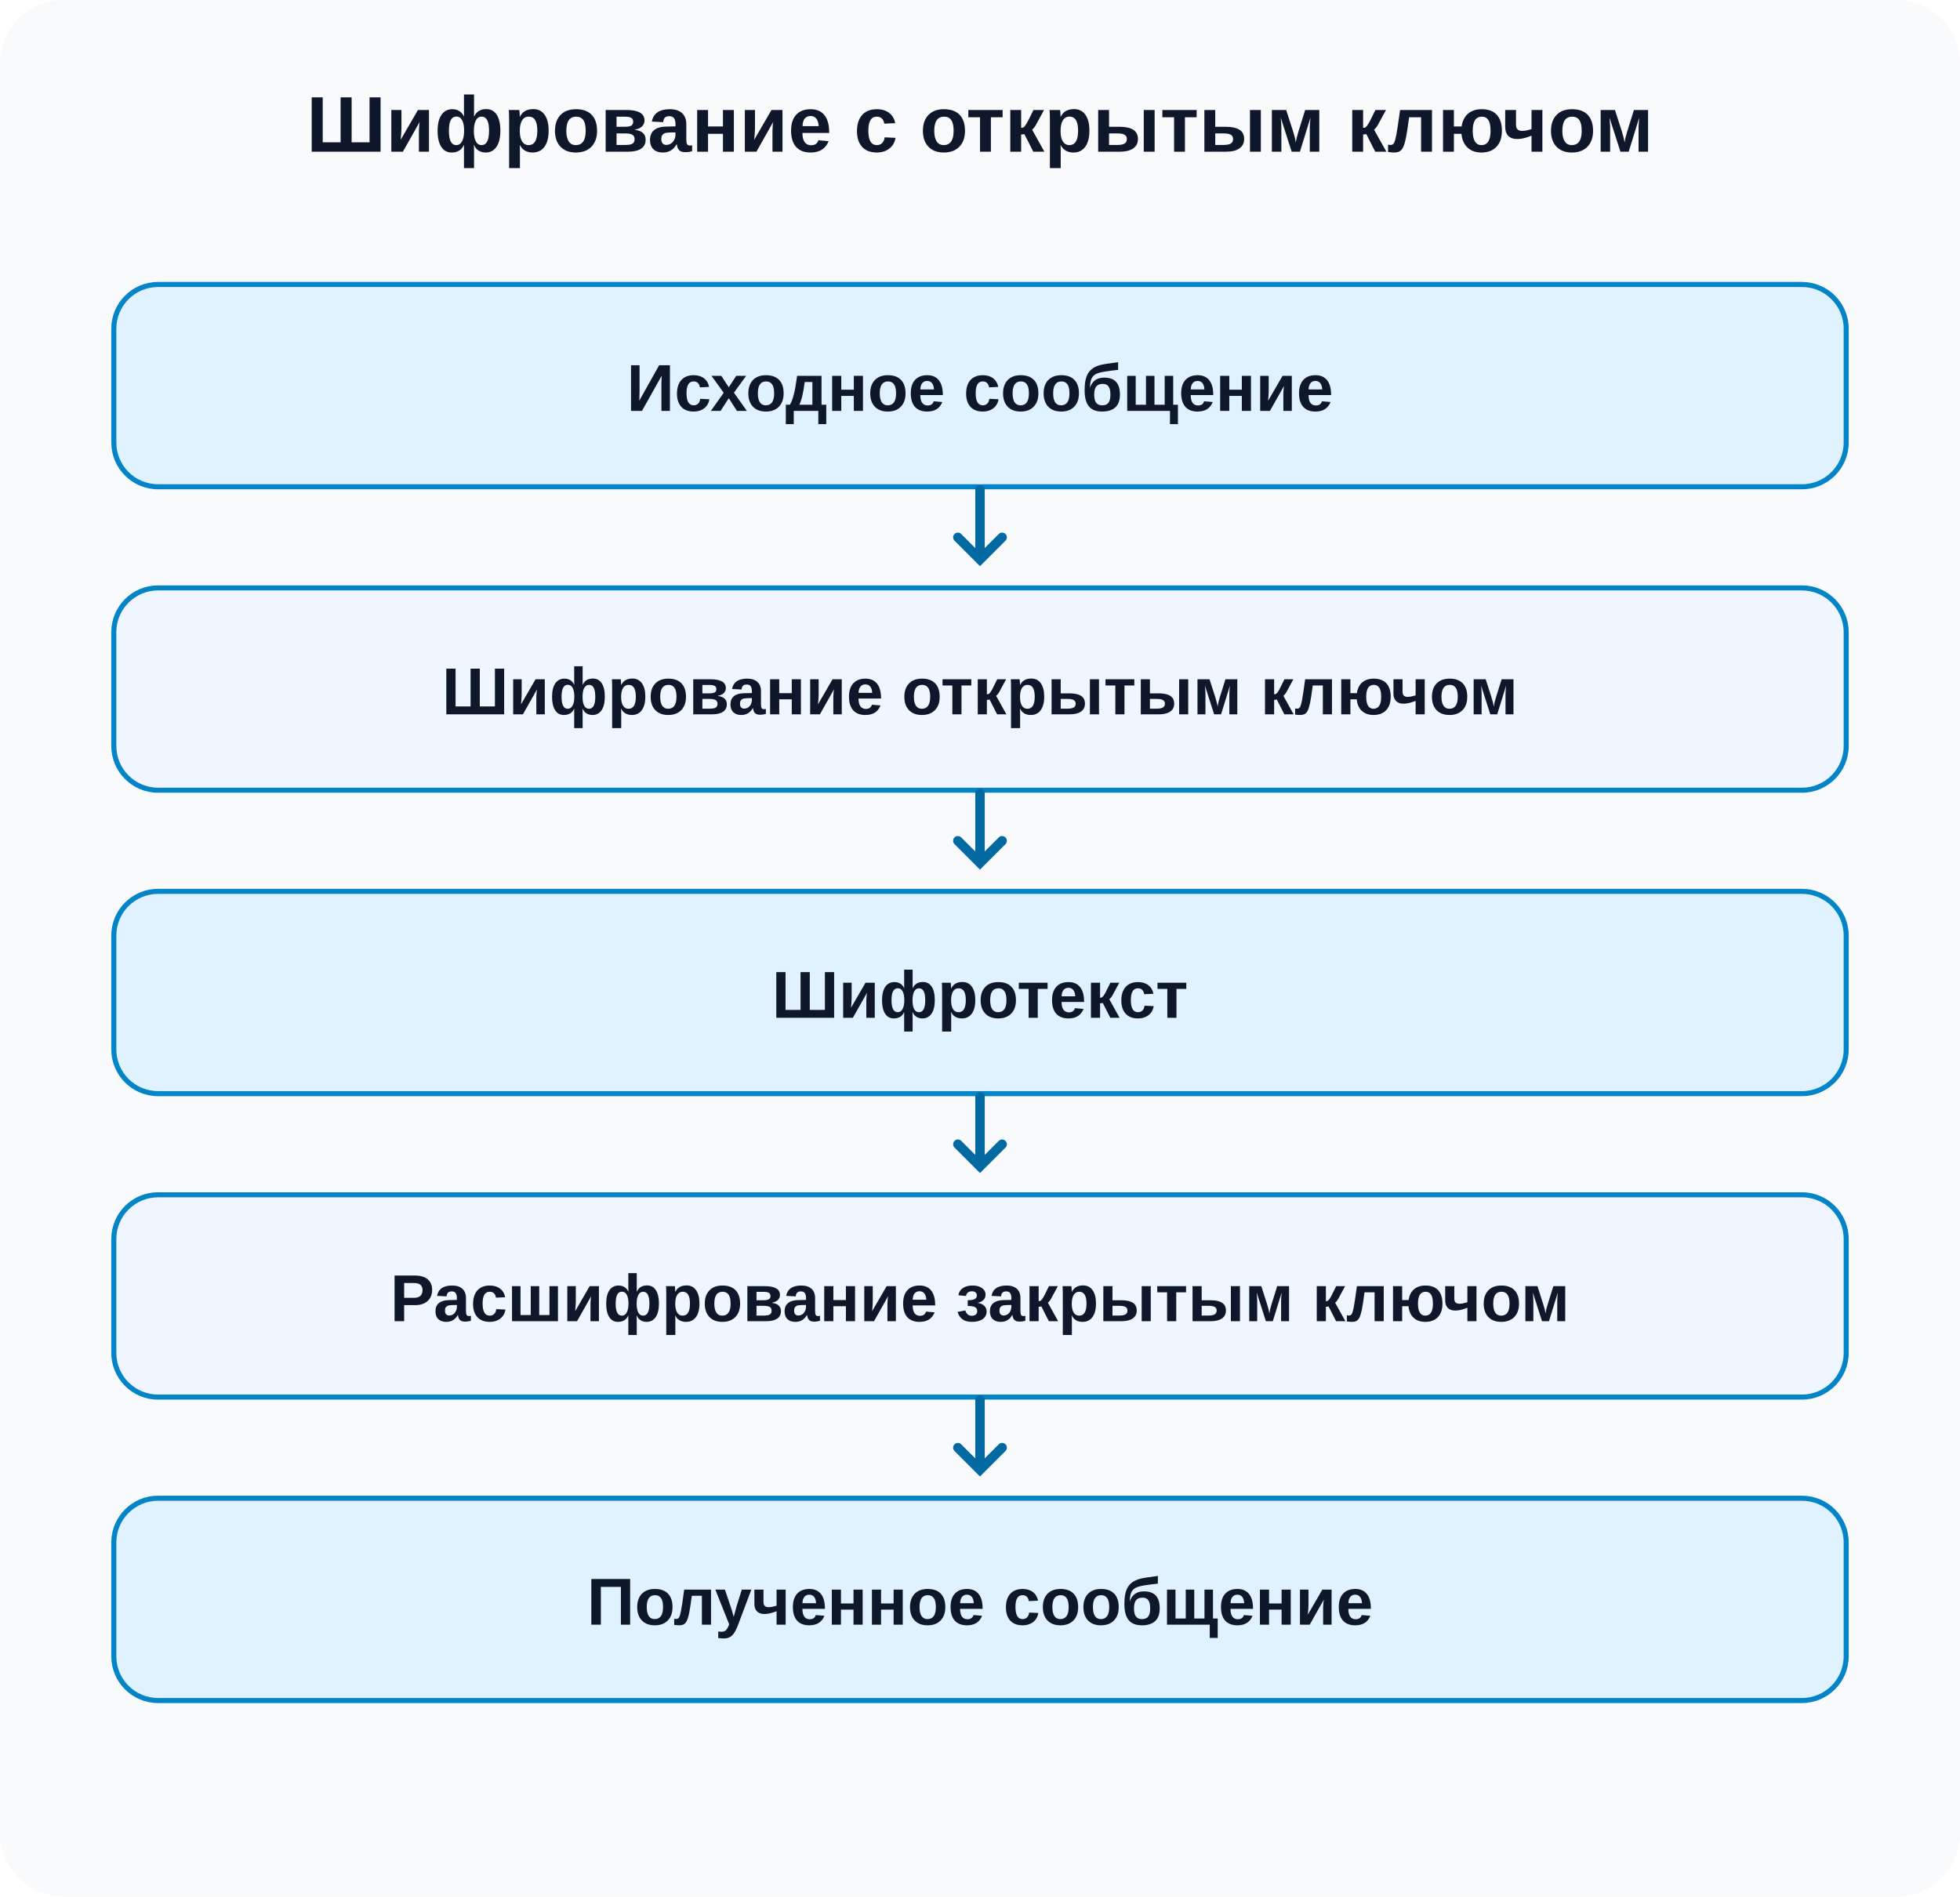
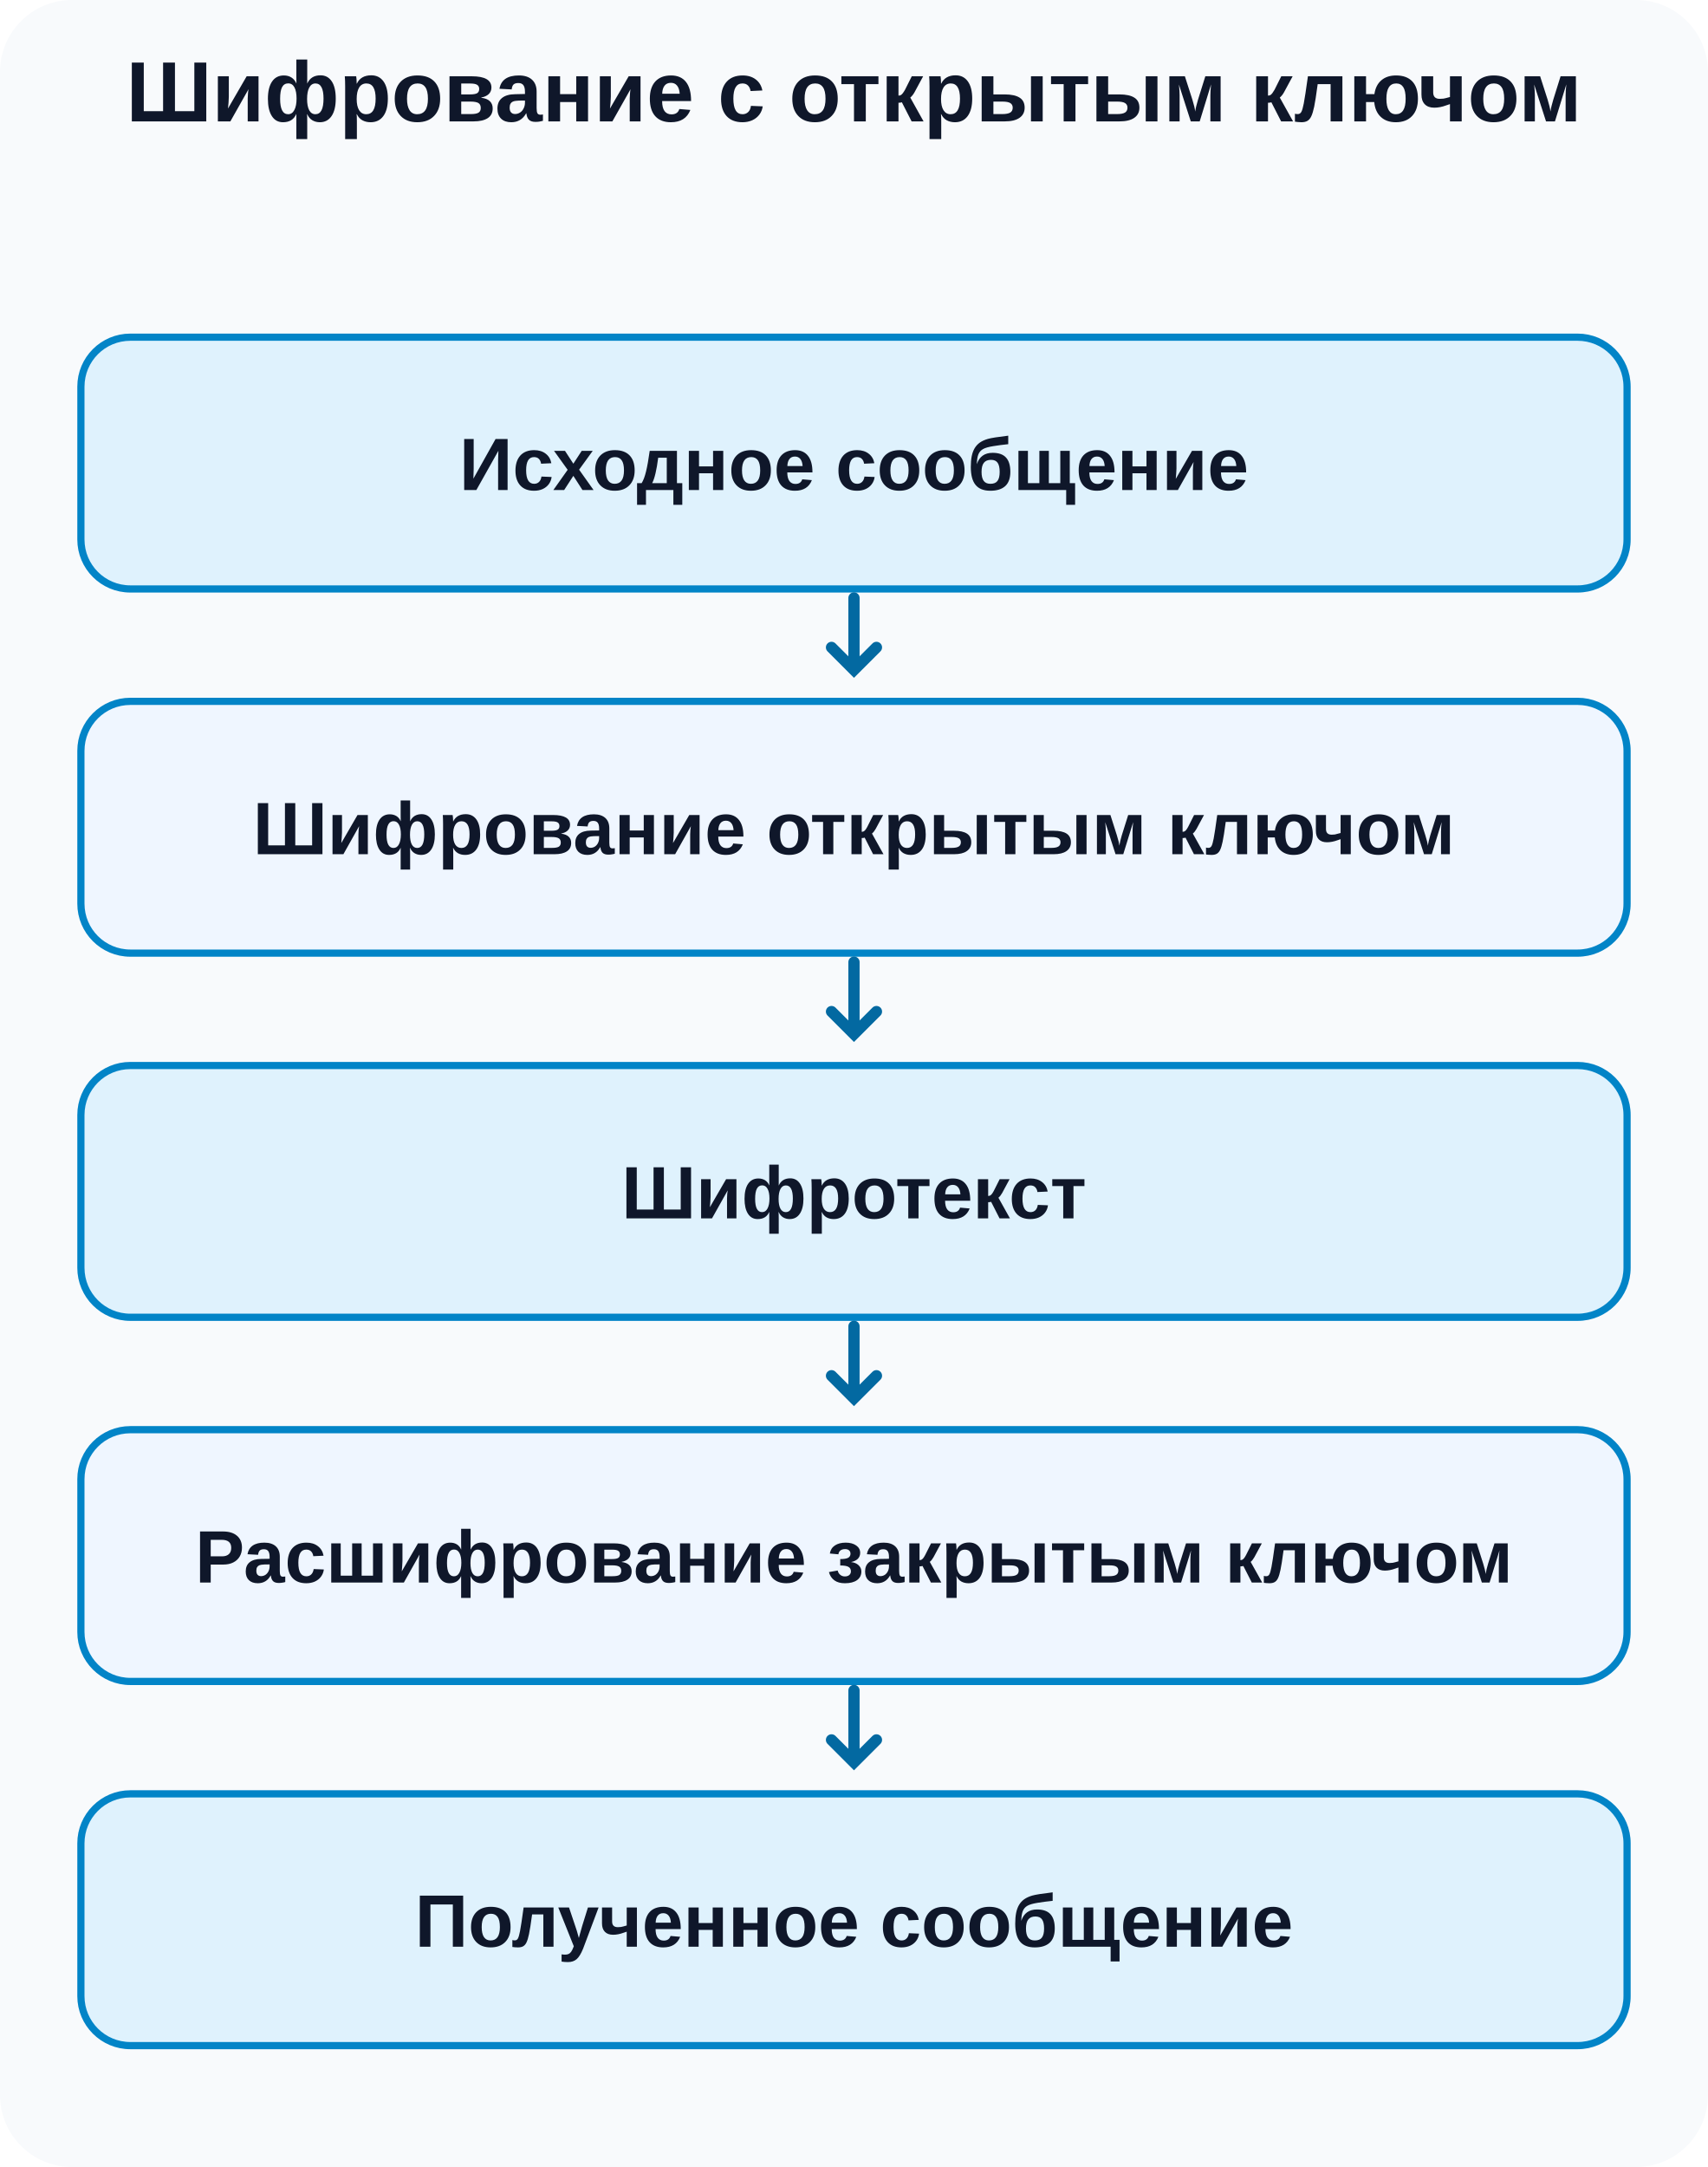
- <svg xmlns="http://www.w3.org/2000/svg" viewBox="0 0 620 600" role="img" aria-labelledby="title desc">
-   <rect width="100%" height="100%" fill="#f8fafc" rx="20" />
-   <text x="310" y="48" fill="#0f172a" text-anchor="middle" font-family="Arial, sans-serif" font-size="25" font-weight="700">Шифрование с открытым ключом</text>
-   <rect x="36" y="90" width="548" height="64" rx="14" fill="#e0f2fe" stroke="#0284c7" stroke-width="1.6" />
-   <text x="310" y="130" fill="#0f172a" text-anchor="middle" font-family="Arial, sans-serif" font-size="21" font-weight="600">Исходное сообщение</text>
-   <path d="M310 155 V177 m-7-7 7 7 7-7" stroke="#0369a1" stroke-width="3" stroke-linecap="round" fill="none" />
-   <rect x="36" y="186" width="548" height="64" rx="14" fill="#eff6ff" stroke="#0284c7" stroke-width="1.6" />
-   <text x="310" y="226" fill="#0f172a" text-anchor="middle" font-family="Arial, sans-serif" font-size="21" font-weight="600">Шифрование открытым ключом</text>
-   <path d="M310 251 V273 m-7-7 7 7 7-7" stroke="#0369a1" stroke-width="3" stroke-linecap="round" fill="none" />
-   <rect x="36" y="282" width="548" height="64" rx="14" fill="#e0f2fe" stroke="#0284c7" stroke-width="1.6" />
-   <text x="310" y="322" fill="#0f172a" text-anchor="middle" font-family="Arial, sans-serif" font-size="21" font-weight="600">Шифротекст</text>
-   <path d="M310 347 V369 m-7-7 7 7 7-7" stroke="#0369a1" stroke-width="3" stroke-linecap="round" fill="none" />
-   <rect x="36" y="378" width="548" height="64" rx="14" fill="#eff6ff" stroke="#0284c7" stroke-width="1.6" />
-   <text x="310" y="418" fill="#0f172a" text-anchor="middle" font-family="Arial, sans-serif" font-size="21" font-weight="600">Расшифрование закрытым ключом</text>
-   <path d="M310 443 V465 m-7-7 7 7 7-7" stroke="#0369a1" stroke-width="3" stroke-linecap="round" fill="none" />
-   <rect x="36" y="474" width="548" height="64" rx="14" fill="#e0f2fe" stroke="#0284c7" stroke-width="1.6" />
-   <text x="310" y="514" fill="#0f172a" text-anchor="middle" font-family="Arial, sans-serif" font-size="21" font-weight="600">Полученное сообщение</text>
+ <svg xmlns="http://www.w3.org/2000/svg" viewBox="0 0 380 482" role="img" aria-labelledby="title desc">
+   <rect width="380" height="482" rx="16" fill="#f8fafc" />
+   <text x="190" y="27" text-anchor="middle" fill="#0f172a" font-family="Arial,DejaVu Sans,sans-serif" font-size="19" font-weight="700">Шифрование с открытым ключом</text>
+   <rect x="18" y="75" width="344" height="56" rx="11" fill="#dff2fd" stroke="#0284c7" stroke-width="1.6" />
+   <text x="190" y="109" text-anchor="middle" font-family="Arial,DejaVu Sans,sans-serif" font-size="16.5" font-weight="600" fill="#0f172a">Исходное сообщение</text>
+   <path d="M190 133 v16 m-5-5 5 5 5-5" stroke="#0369a1" stroke-width="2.5" stroke-linecap="round" fill="none" />
+   <rect x="18" y="156" width="344" height="56" rx="11" fill="#eff6ff" stroke="#0284c7" stroke-width="1.6" />
+   <text x="190" y="190" text-anchor="middle" font-family="Arial,DejaVu Sans,sans-serif" font-size="16.5" font-weight="600" fill="#0f172a">Шифрование открытым ключом</text>
+   <path d="M190 214 v16 m-5-5 5 5 5-5" stroke="#0369a1" stroke-width="2.5" stroke-linecap="round" fill="none" />
+   <rect x="18" y="237" width="344" height="56" rx="11" fill="#dff2fd" stroke="#0284c7" stroke-width="1.6" />
+   <text x="190" y="271" text-anchor="middle" font-family="Arial,DejaVu Sans,sans-serif" font-size="16.5" font-weight="600" fill="#0f172a">Шифротекст</text>
+   <path d="M190 295 v16 m-5-5 5 5 5-5" stroke="#0369a1" stroke-width="2.5" stroke-linecap="round" fill="none" />
+   <rect x="18" y="318" width="344" height="56" rx="11" fill="#eff6ff" stroke="#0284c7" stroke-width="1.6" />
+   <text x="190" y="352" text-anchor="middle" font-family="Arial,DejaVu Sans,sans-serif" font-size="16.5" font-weight="600" fill="#0f172a">Расшифрование закрытым ключом</text>
+   <path d="M190 376 v16 m-5-5 5 5 5-5" stroke="#0369a1" stroke-width="2.5" stroke-linecap="round" fill="none" />
+   <rect x="18" y="399" width="344" height="56" rx="11" fill="#dff2fd" stroke="#0284c7" stroke-width="1.6" />
+   <text x="190" y="433" text-anchor="middle" font-family="Arial,DejaVu Sans,sans-serif" font-size="16.5" font-weight="600" fill="#0f172a">Полученное сообщение</text>
</svg>
